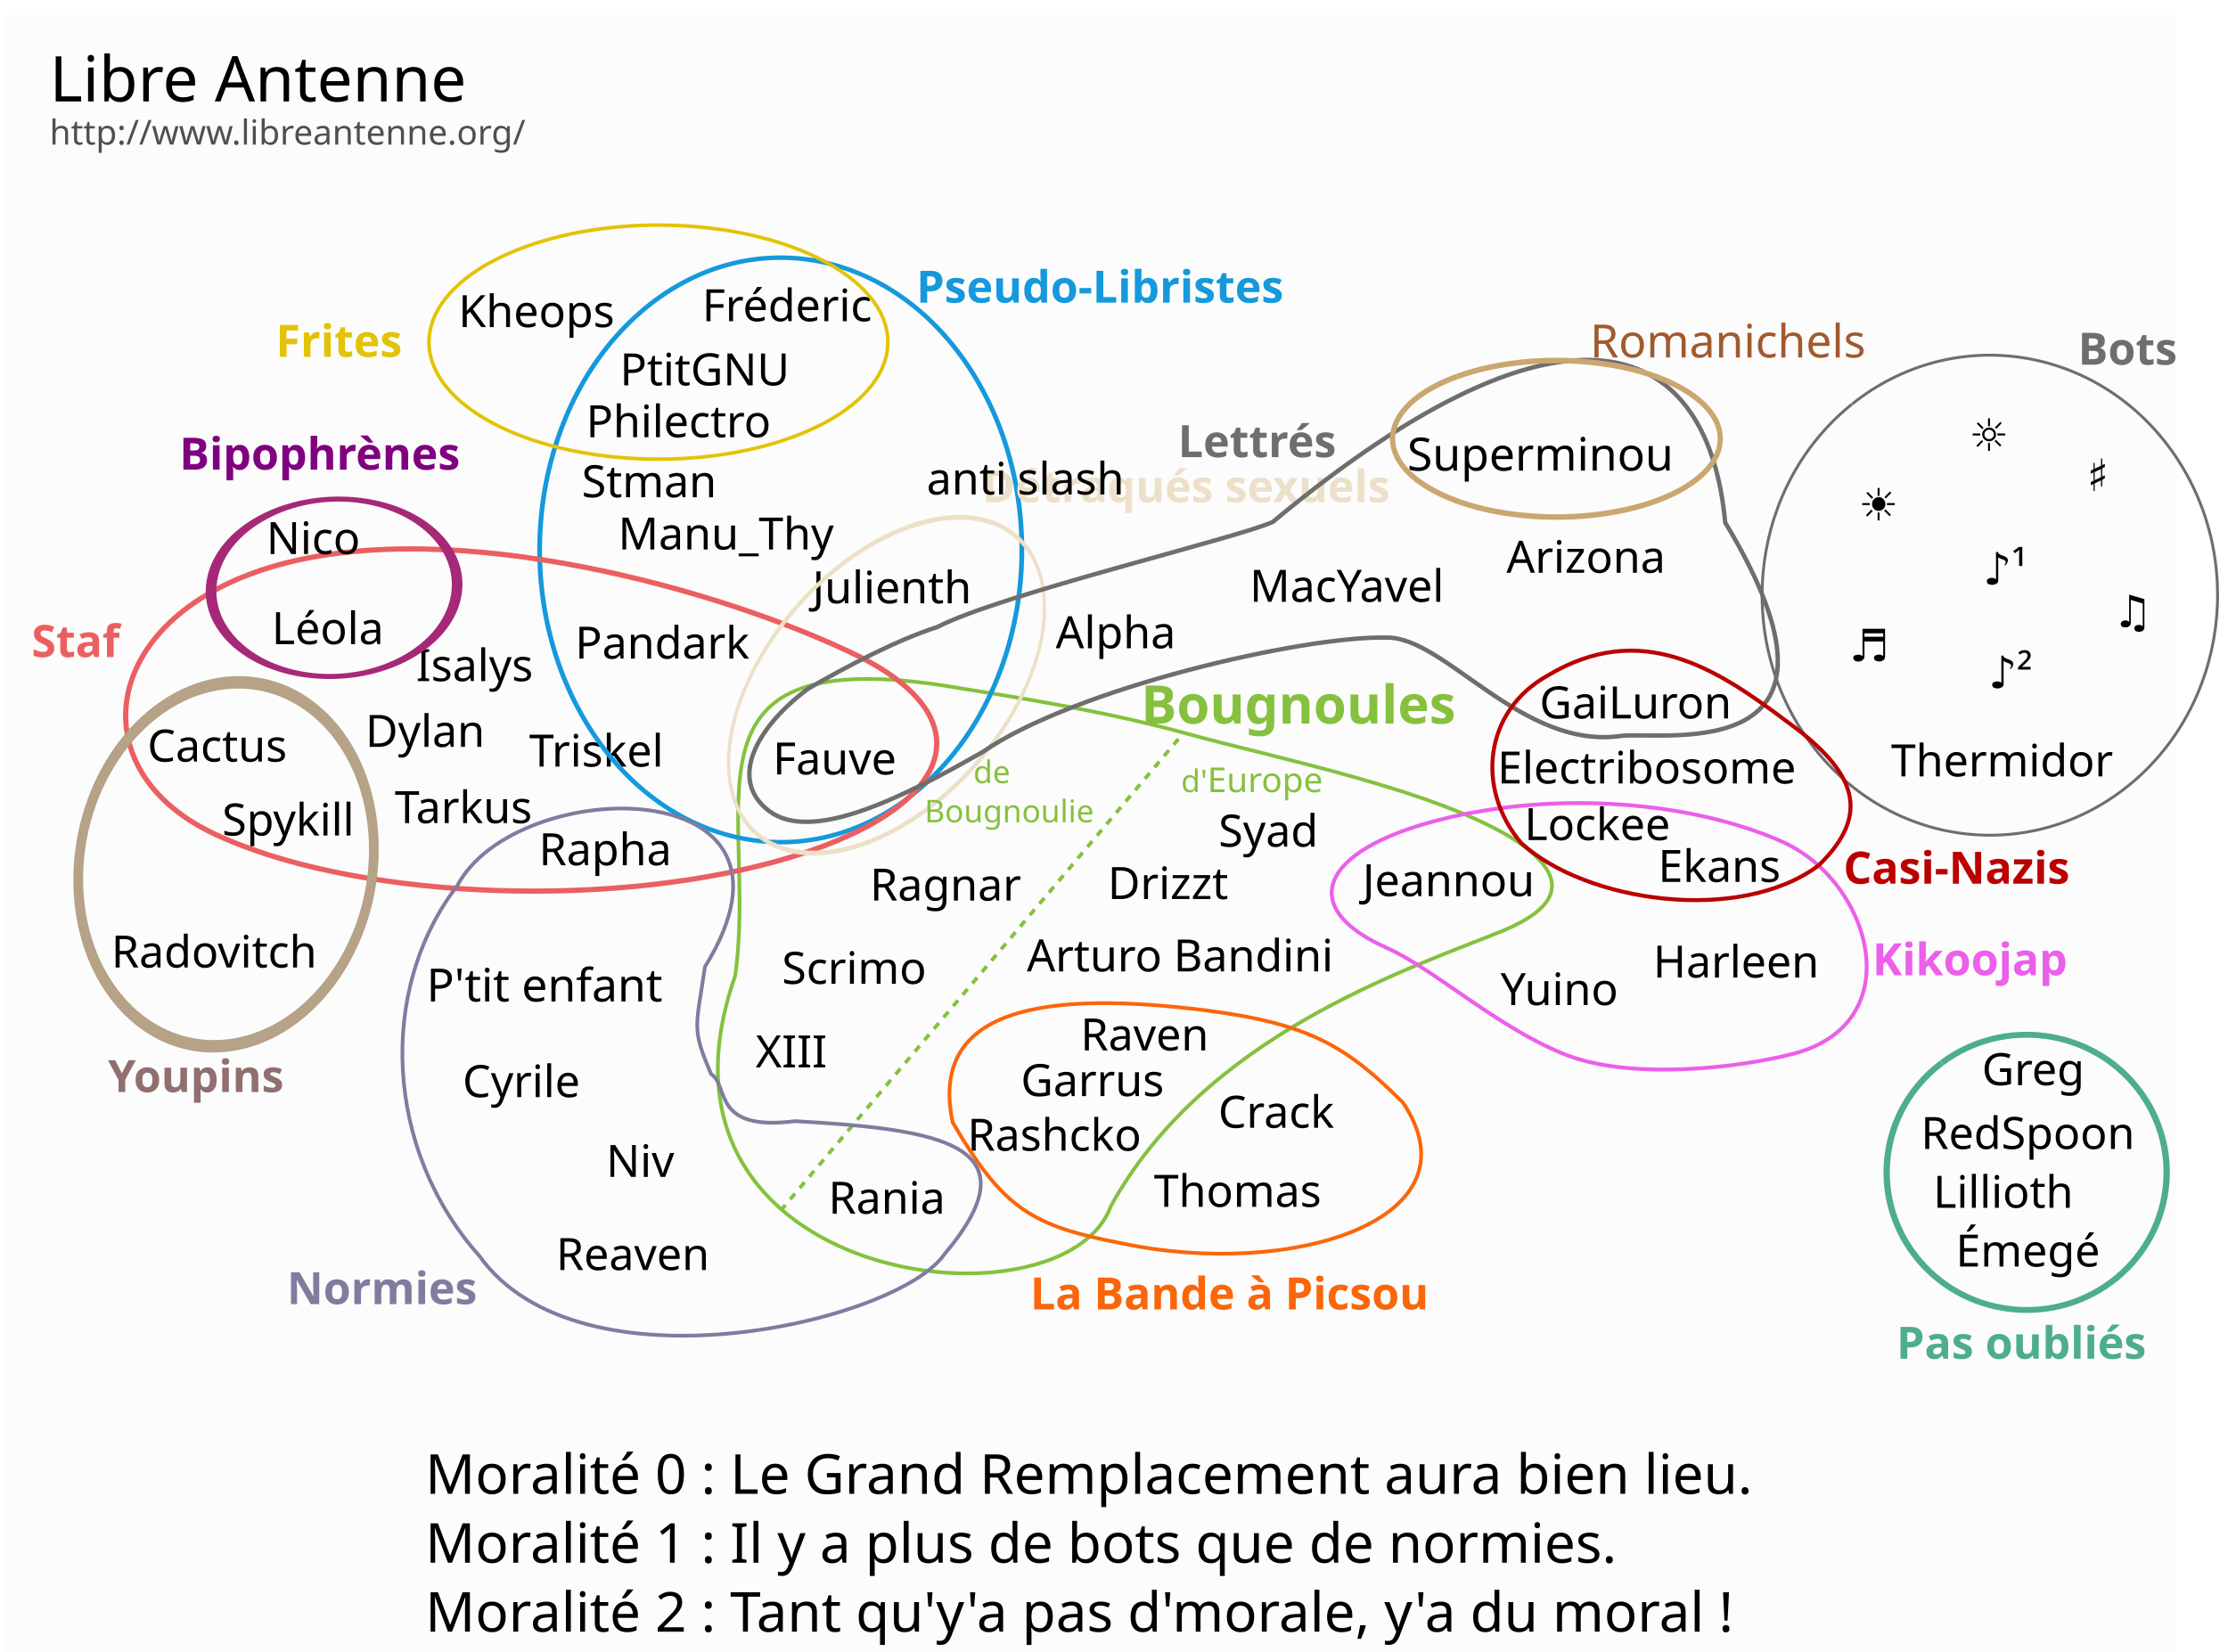
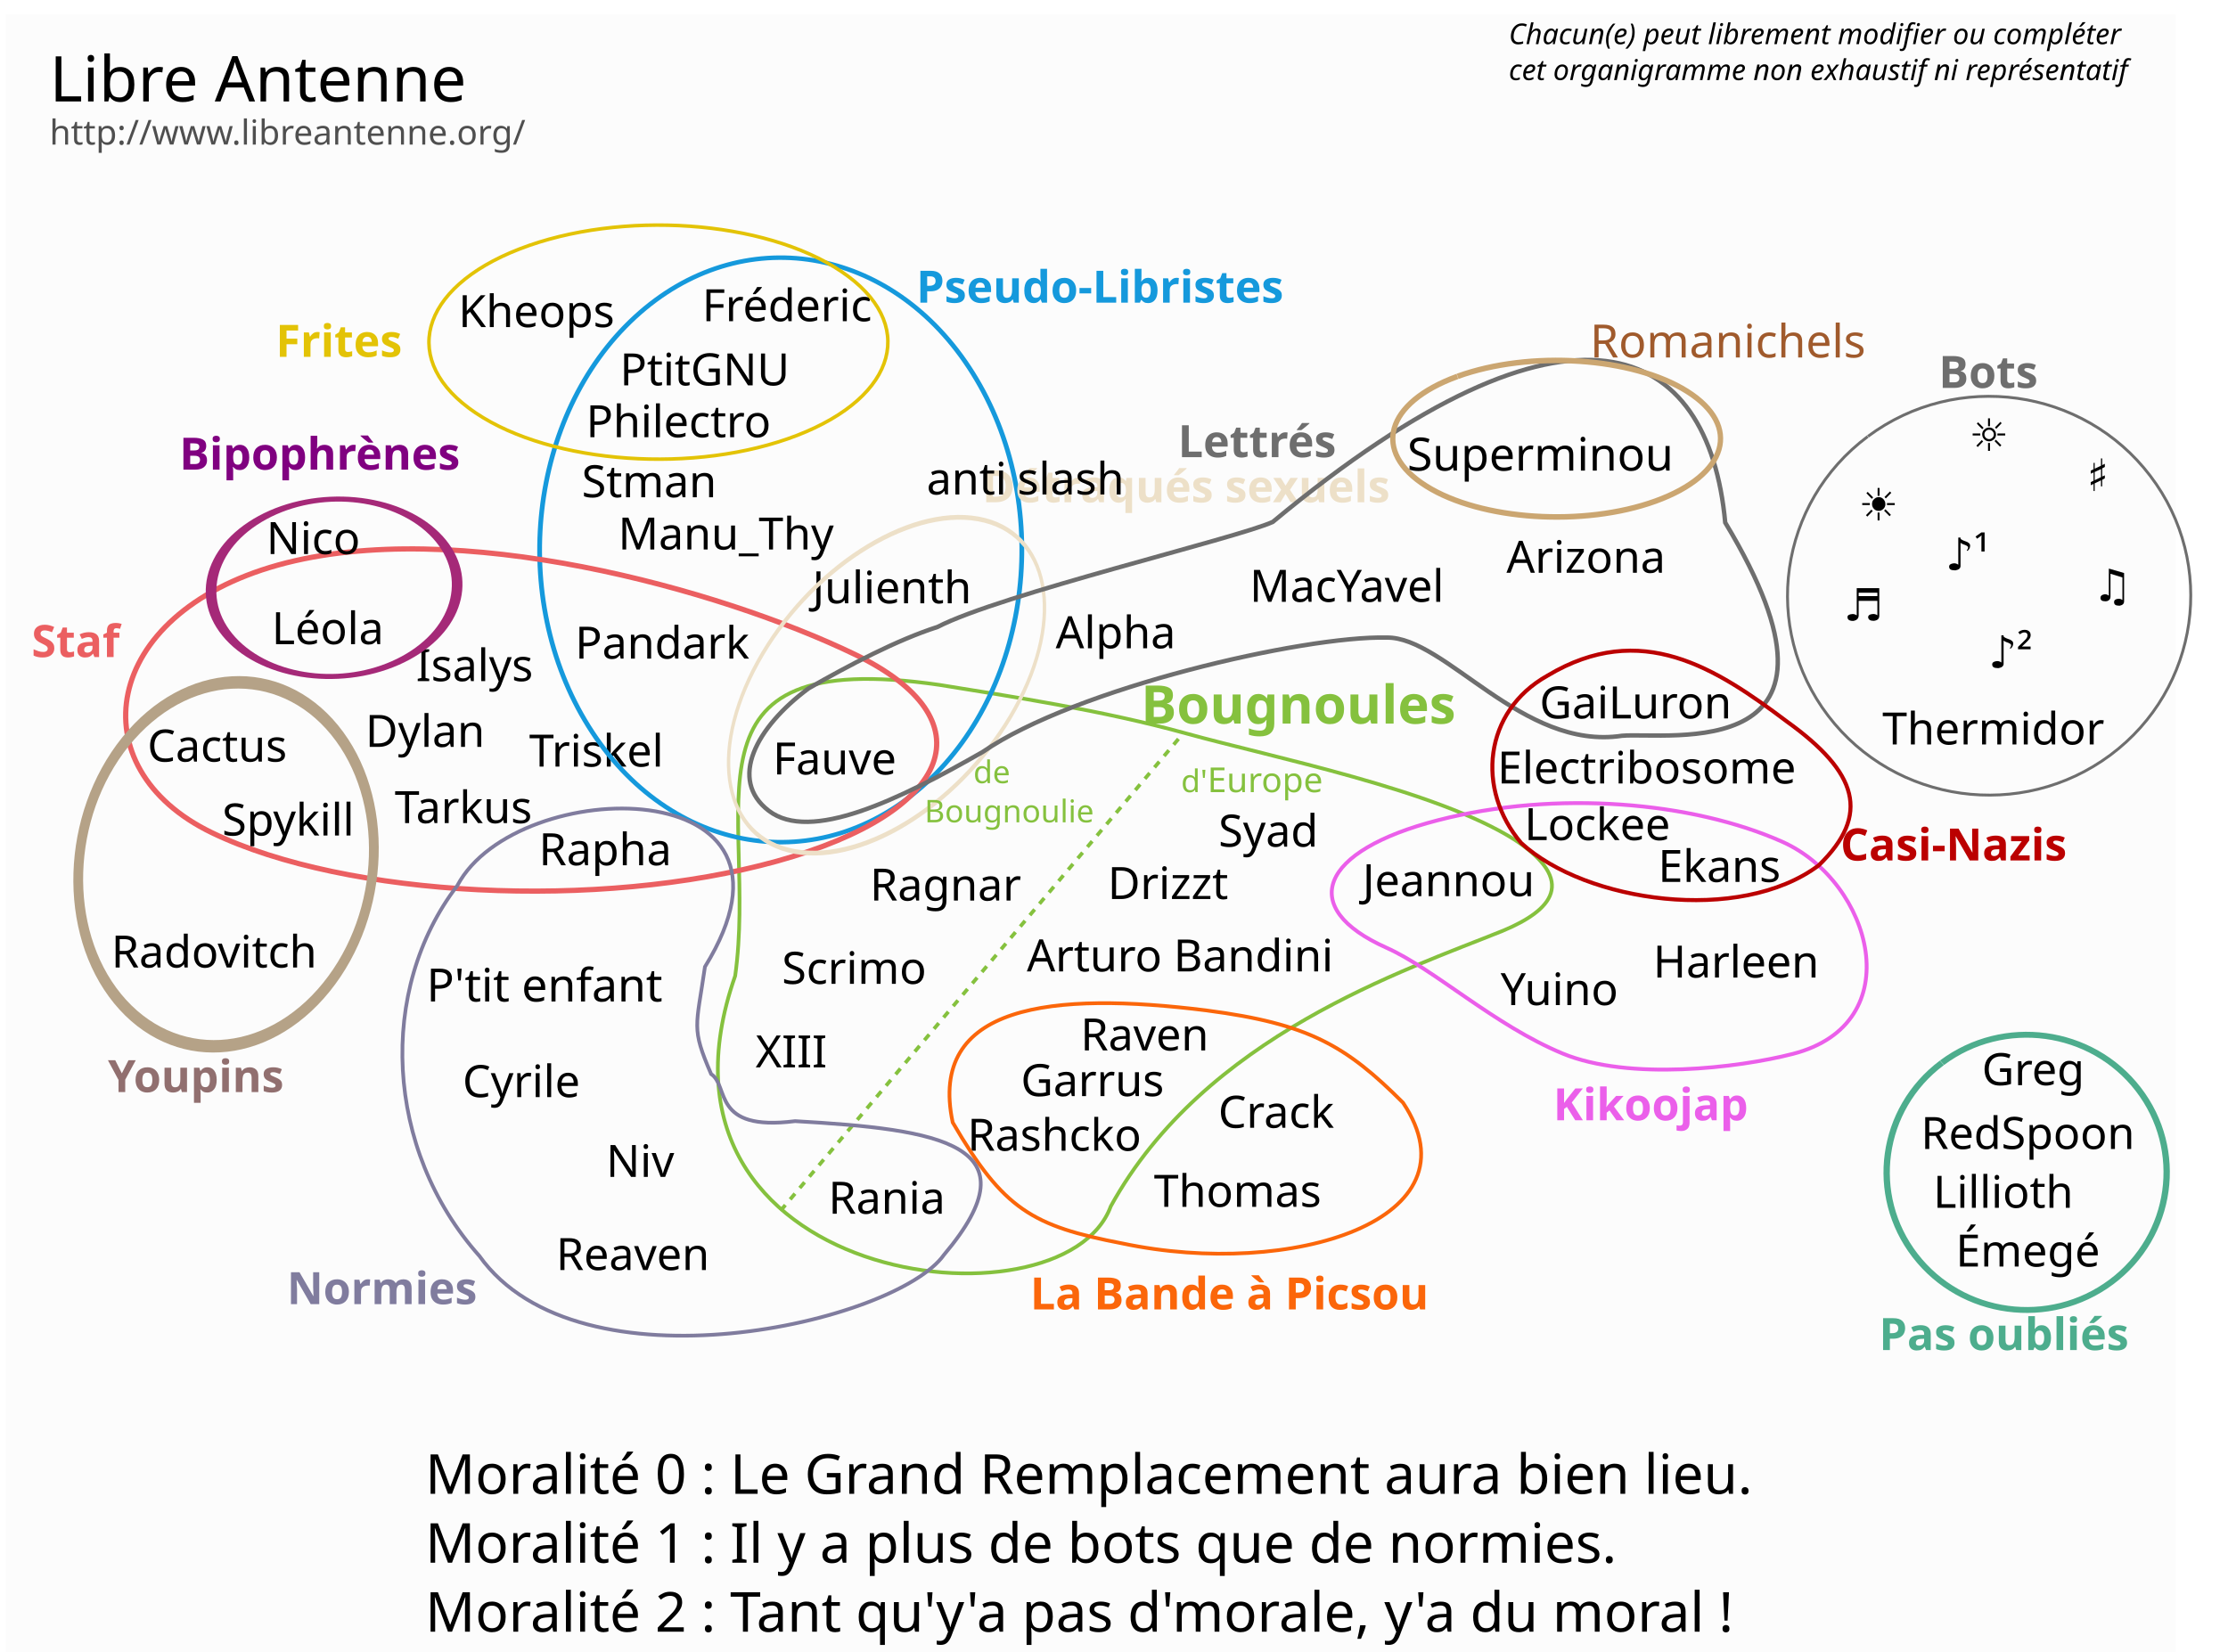
<svg xmlns="http://www.w3.org/2000/svg" width="775.672" height="574.998" id="svg2" version="1.1">
  <defs id="defs4">
    <clipPath clipPathUnits="userSpaceOnUse" id="clipPath4245">
      <path id="path4247" d="m 563.945,500.587 c -0.197,29.135 -37.282,67.59 -77.879,82.578 -52.166,10.9 -130.254,21.4 -101.024,-61.963 6.276,-44.784 -18.146,-88.913 54.983,-78.281 44.625,7.228 124.184,18.545 123.92,57.666 z" style="fill:none;stroke:#85c13e;stroke-width:1;stroke-miterlimit:4;stroke-opacity:1;stroke-dasharray:none" />
    </clipPath>
  </defs>
  <g id="layer1" transform="translate(-115.08,-192.7479)">
    <rect style="fill:#fcfcfc;fill-opacity:1;stroke:none" id="rect4064" width="755.469" height="574.998" x="117.1" y="197.799" />
    <text xml:space="preserve" style="font-size:15.534px;font-style:normal;font-variant:normal;font-weight:500;font-stretch:normal;line-height:125%;letter-spacing:0px;word-spacing:0px;fill:#000000;fill-opacity:1;stroke:none;font-family:CMU Serif;-inkscape-font-specification:CMU Serif Medium" x="384.149" y="462.418" id="text2985">
      <tspan id="tspan2987" x="384.149" y="462.418">Fauve</tspan>
    </text>
    <text xml:space="preserve" style="font-size:15.534px;font-style:normal;font-variant:normal;font-weight:500;font-stretch:normal;line-height:125%;letter-spacing:0px;word-spacing:0px;fill:#000000;fill-opacity:1;stroke:none;font-family:CMU Serif;-inkscape-font-specification:CMU Serif Medium" x="417.957" y="506.337" id="text2989">
      <tspan id="tspan2991" x="417.957" y="506.337">Ragnar</tspan>
    </text>
    <text xml:space="preserve" style="font-size:15.534px;font-style:normal;font-variant:normal;font-weight:500;font-stretch:normal;line-height:125%;letter-spacing:0px;word-spacing:0px;fill:#000000;fill-opacity:1;stroke:none;font-family:CMU Serif;-inkscape-font-specification:CMU Serif Medium" x="470.465" y="574.426" id="text2993">
      <tspan id="tspan2995" x="470.465" y="574.426">Garrus</tspan>
    </text>
    <text xml:space="preserve" style="font-size:15.534px;font-style:normal;font-variant:normal;font-weight:500;font-stretch:normal;line-height:125%;letter-spacing:0px;word-spacing:0px;fill:#000000;fill-opacity:1;stroke:none;font-family:CMU Serif;-inkscape-font-specification:CMU Serif Medium" x="491.278" y="558.511" id="text2997">
      <tspan id="tspan2999" x="491.278" y="558.511">Raven</tspan>
    </text>
    <text xml:space="preserve" style="font-size:15.534px;font-style:normal;font-variant:normal;font-weight:500;font-stretch:normal;line-height:125%;letter-spacing:0px;word-spacing:0px;fill:#000000;fill-opacity:1;stroke:none;font-family:CMU Serif;-inkscape-font-specification:CMU Serif Medium" x="397.898" y="402.817" id="text3001">
      <tspan id="tspan3003" x="397.898" y="402.817">Julienth</tspan>
    </text>
    <text xml:space="preserve" style="font-size:15.534px;font-style:normal;font-variant:normal;font-weight:500;font-stretch:normal;line-height:125%;letter-spacing:0px;word-spacing:0px;fill:#000000;fill-opacity:1;stroke:none;font-family:CMU Serif;-inkscape-font-specification:CMU Serif Medium" x="299.305" y="459.674" id="text3005">
      <tspan id="tspan3007" x="299.305" y="459.674">Triskel</tspan>
    </text>
    <text xml:space="preserve" style="font-size:15.534px;font-style:normal;font-variant:normal;font-weight:500;font-stretch:normal;line-height:125%;letter-spacing:0px;word-spacing:0px;fill:#000000;fill-opacity:1;stroke:none;font-family:CMU Serif;-inkscape-font-specification:CMU Serif Medium" x="330.284" y="384.079" id="text3009">
      <tspan id="tspan3011" x="330.284" y="384.079">Manu_Thy</tspan>
    </text>
    <text xml:space="preserve" style="font-size:15.534px;font-style:normal;font-variant:normal;font-weight:500;font-stretch:normal;line-height:125%;letter-spacing:0px;word-spacing:0px;fill:#000000;fill-opacity:1;stroke:none;font-family:CMU Serif;-inkscape-font-specification:CMU Serif Medium" x="330.896" y="326.934" id="text3013">
      <tspan id="tspan3015" x="330.896" y="326.934">PtitGNU</tspan>
    </text>
    <text xml:space="preserve" style="font-size:15.534px;font-style:normal;font-variant:normal;font-weight:500;font-stretch:normal;line-height:125%;letter-spacing:0px;word-spacing:0px;fill:#000000;fill-opacity:1;stroke:none;font-family:CMU Serif;-inkscape-font-specification:CMU Serif Medium" x="302.674" y="494.031" id="text3017">
      <tspan id="tspan3019" x="302.674" y="494.031">Rapha</tspan>
    </text>
    <text xml:space="preserve" style="font-size:15.534px;font-style:normal;font-variant:normal;font-weight:500;font-stretch:normal;line-height:125%;letter-spacing:0px;word-spacing:0px;fill:#000000;fill-opacity:1;stroke:none;font-family:CMU Serif;-inkscape-font-specification:CMU Serif Medium" x="378.131" y="564.409" id="text3040">
      <tspan id="tspan3042" x="378.131" y="564.409">XIII</tspan>
    </text>
    <path style="fill:none;stroke:#85c13e;stroke-width:1.294;stroke-miterlimit:4;stroke-opacity:1;stroke-dasharray:none" d="m 638.388,516.814 c -34.009,13.739 -103.912,36.618 -136.592,95.967 -16.515,45.425 -168.609,27.702 -130.772,-80.209 8.124,-57.972 -23.49,-115.095 71.173,-101.332 24.311,3.938 56.631,8.813 85.888,16.914 29.949,8.293 87.152,19.686 114.408,37.051 21.754,14.441 12.997,24.44 -4.105,31.61 z" id="path3044" />
    <text xml:space="preserve" style="font-size:15.534px;font-style:normal;font-variant:normal;font-weight:500;font-stretch:normal;line-height:125%;letter-spacing:0px;word-spacing:0px;fill:#000000;fill-opacity:1;stroke:none;font-family:CMU Serif;-inkscape-font-specification:CMU Serif Medium" x="500.727" y="505.799" id="text3815">
      <tspan id="tspan3817" x="500.727" y="505.799">Drizzt</tspan>
    </text>
    <text xml:space="preserve" style="font-size:15.534px;font-style:normal;font-variant:normal;font-weight:500;font-stretch:normal;line-height:125%;letter-spacing:0px;word-spacing:0px;fill:#000000;fill-opacity:1;stroke:none;font-family:CMU Serif;-inkscape-font-specification:CMU Serif Medium" x="153.834" y="529.64" id="text3823">
      <tspan id="tspan3825" x="153.834" y="529.64">Radovitch</tspan>
    </text>
    <text xml:space="preserve" style="font-size:15.534px;font-style:normal;font-variant:normal;font-weight:500;font-stretch:normal;line-height:125%;letter-spacing:0px;word-spacing:0px;fill:#000000;fill-opacity:1;stroke:none;font-family:CMU Serif;-inkscape-font-specification:CMU Serif Medium" x="166.384" y="457.945" id="text3827">
      <tspan id="tspan3829" x="166.384" y="457.945">Cactus</tspan>
    </text>
    <path style="fill:none;stroke:#1599dc;stroke-width:1;stroke-linecap:round;stroke-linejoin:miter;stroke-miterlimit:4;stroke-opacity:1;stroke-dasharray:none;stroke-dashoffset:0" id="path3831" d="m 380.778,368.434 c 22.314,-21.696 54.127,-16.099 71.055,12.501 16.928,28.6 12.561,69.374 -9.753,91.07 -22.314,21.696 -54.127,16.099 -71.055,-12.501 -16.907,-28.565 -12.575,-69.282 9.683,-91.001" transform="matrix(1.655084,0,0,1.565562,-294.0571,-273.6485)" />
    <text xml:space="preserve" style="font-size:15.534px;font-style:normal;font-variant:normal;font-weight:500;font-stretch:normal;line-height:125%;letter-spacing:0px;word-spacing:0px;fill:#000000;fill-opacity:1;stroke:none;font-family:CMU Serif;-inkscape-font-specification:CMU Serif Medium" x="387.28" y="535.336" id="text3833">
      <tspan id="tspan3835" x="387.28" y="535.336">Scrimo</tspan>
    </text>
    <path style="fill:none;stroke:#85c13e;stroke-width:1;stroke-linecap:butt;stroke-linejoin:miter;stroke-miterlimit:4;stroke-opacity:1;stroke-dasharray:2, 2;stroke-dashoffset:0" d="M 514.582,445.221 387.5,595.934" id="path3837" clip-path="url(#clipPath4245)" transform="matrix(1.294469,0,0,1.294469,-127.4008,-142.1081)" />
    <path style="fill:none;stroke:#eb5f61;stroke-width:1.819;stroke-linecap:round;stroke-linejoin:miter;stroke-miterlimit:4;stroke-opacity:1;stroke-dashoffset:0" d="m 412.635,420.582 c 46.875,22.615 34.783,54.857 -27.008,72.013 -61.792,17.156 -149.884,12.731 -196.759,-9.885 -46.818,-22.588 -38.717,-76.013 23.014,-93.214 61.889,-17.183 153.878,8.471 200.754,31.087 z" id="path3845" />
    <text xml:space="preserve" style="font-size:15.534px;font-style:normal;font-variant:normal;font-weight:500;font-stretch:normal;line-height:125%;letter-spacing:0px;word-spacing:0px;fill:#000000;fill-opacity:1;stroke:none;font-family:CMU Serif;-inkscape-font-specification:CMU Serif Medium" x="259.885" y="429.917" id="text3847">
      <tspan id="tspan3849" x="259.885" y="429.917">Isalys</tspan>
    </text>
    <path style="fill:none;stroke:#b5a287;stroke-width:3.251;stroke-linecap:round;stroke-linejoin:miter;stroke-miterlimit:4;stroke-opacity:1;stroke-dasharray:none;stroke-dashoffset:0" id="path3851" d="m 277.576,551.382 c 21.668,-15.847 52.558,-11.759 68.996,9.131 16.437,20.89 12.197,50.672 -9.471,66.519 -21.668,15.847 -52.558,11.759 -68.996,-9.131 -16.417,-20.864 -12.21,-50.605 9.402,-66.469" transform="matrix(1.040151,-0.2311947,0.1049816,1.313031,-187.7547,-208.8835)" />
    <text xml:space="preserve" style="font-size:15.534px;font-style:normal;font-variant:normal;font-weight:500;font-stretch:normal;line-height:125%;letter-spacing:0px;word-spacing:0px;fill:#000000;fill-opacity:1;stroke:none;font-family:CMU Serif;-inkscape-font-specification:CMU Serif Medium" x="451.871" y="593.439" id="text3861">
      <tspan id="tspan3863" x="451.871" y="593.439">Rashcko</tspan>
    </text>
    <text xml:space="preserve" style="font-size:15.534px;font-style:normal;font-variant:normal;font-weight:500;font-stretch:normal;line-height:125%;letter-spacing:0px;word-spacing:0px;fill:#000000;fill-opacity:1;stroke:none;font-family:CMU Serif;-inkscape-font-specification:CMU Serif Medium" x="539.193" y="585.456" id="text3865">
      <tspan id="tspan3867" x="539.193" y="585.456">Crack</tspan>
    </text>
    <text xml:space="preserve" style="font-size:15.534px;font-style:normal;font-variant:normal;font-weight:500;font-stretch:normal;line-height:125%;letter-spacing:0px;word-spacing:0px;fill:#000000;fill-opacity:1;stroke:none;font-family:CMU Serif;-inkscape-font-specification:CMU Serif Medium" x="516.8" y="612.97" id="text3869">
      <tspan id="tspan3871" x="516.8" y="612.97">Thomas</tspan>
    </text>
    <path style="fill:none;stroke:#fb660a;stroke-width:1.294;stroke-linecap:round;stroke-linejoin:miter;stroke-miterlimit:4;stroke-opacity:1;stroke-dasharray:none;stroke-dashoffset:0" d="m 535.372,544.623 c 35.331,4.622 48.298,12.219 68.153,32.074 27.249,40.725 -38.694,61.456 -97.693,49.021 -31.406,-6.042 -41.392,-11.843 -59.069,-42.122 -8.725,-41.131 34.594,-45.733 88.422,-39.006" id="path3873" />
    <text xml:space="preserve" style="font-size:15.534px;font-style:normal;font-variant:normal;font-weight:500;font-stretch:normal;line-height:125%;letter-spacing:0px;word-spacing:0px;fill:#000000;fill-opacity:1;stroke:none;font-family:CMU Serif;-inkscape-font-specification:CMU Serif Medium" x="539.291" y="487.558" id="text3875">
      <tspan id="tspan3877" x="539.291" y="487.558">Syad</tspan>
    </text>
    <text xml:space="preserve" style="font-size:15.534px;font-style:normal;font-variant:normal;font-weight:500;font-stretch:normal;line-height:125%;letter-spacing:0px;word-spacing:0px;fill:#000000;fill-opacity:1;stroke:none;font-family:CMU Serif;-inkscape-font-specification:CMU Serif Medium" x="209.685" y="417.044" id="text3879">
      <tspan id="tspan3881" x="209.685" y="417.044">Léola</tspan>
    </text>
    <text xml:space="preserve" style="font-size:15.534px;font-style:normal;font-variant:normal;font-weight:500;font-stretch:normal;line-height:125%;letter-spacing:0px;word-spacing:0px;fill:#000000;fill-opacity:1;stroke:none;font-family:CMU Serif;-inkscape-font-specification:CMU Serif Medium" x="276.115" y="574.774" id="text3883">
      <tspan id="tspan3885" x="276.115" y="574.774">Cyrile</tspan>
    </text>
    <text xml:space="preserve" style="font-size:15.534px;font-style:normal;font-variant:normal;font-weight:500;font-stretch:normal;line-height:125%;letter-spacing:0px;word-spacing:0px;fill:#000000;fill-opacity:1;stroke:none;font-family:CMU Serif;-inkscape-font-specification:CMU Serif Medium" x="403.489" y="615.372" id="text3887">
      <tspan id="tspan3889" x="403.489" y="615.372">Rania</tspan>
    </text>
    <text xml:space="preserve" style="font-size:15.534px;font-style:normal;font-variant:normal;font-weight:500;font-stretch:normal;line-height:125%;letter-spacing:0px;word-spacing:0px;fill:#000000;fill-opacity:1;stroke:none;font-family:CMU Serif;-inkscape-font-specification:CMU Serif Medium" x="308.688" y="634.986" id="text3900">
      <tspan id="tspan3902" x="308.688" y="634.986">Reaven</tspan>
    </text>
    <path id="path3904" style="fill:none;stroke:#807c9e;stroke-width:1.294;stroke-linecap:round;stroke-linejoin:miter;stroke-miterlimit:4;stroke-opacity:1;stroke-dasharray:none;stroke-dashoffset:0" d="m 274.353,501.013 c 20.713,-38.736 128.633,-40.336 86.157,28.38 -3.042,21.114 -4.861,21.107 2.15,37.348 6.372,4.129 0.098,20.091 29.236,16.397 50.347,2.883 84.42,7.93 51.812,46.563 -16.747,23.62 -126.946,49.119 -161.725,0.389 -33.08,-37.127 -35.452,-92.786 -7.696,-128.953" />
    <path style="fill:none;stroke:#eb5fea;stroke-width:1.34;stroke-linecap:round;stroke-linejoin:miter;stroke-miterlimit:4;stroke-opacity:1;stroke-dashoffset:0" d="m 615.751,478.339 c 41.178,-10.58 88.603,-6.424 119.841,7.523 31.238,13.947 44.83,63.279 3.651,73.86 -19.145,4.919 -57.105,9.407 -80.118,-0.122 -23.867,-9.883 -44.659,-29.388 -61.373,-36.85 -31.199,-13.93 -23.205,-33.785 17.868,-44.377" id="path3914" />
    <path style="fill:none;stroke:#ede0c8;stroke-width:1.531;stroke-linecap:round;stroke-linejoin:miter;stroke-miterlimit:4;stroke-opacity:1;stroke-dasharray:none;stroke-dashoffset:0" id="path3916" d="m 409.174,414.242 c 34.335,-14.583 83.285,-10.821 109.332,8.402 26.047,19.223 19.328,46.629 -15.008,61.212 -34.335,14.583 -83.285,10.821 -109.332,-8.402 -26.015,-19.2 -19.348,-46.567 14.899,-61.166" transform="matrix(0.6728713,-0.5281947,0.3745198,0.9489673,-51.5102,246.2439)" />
    <text xml:space="preserve" style="font-size:15.534px;font-style:normal;font-variant:normal;font-weight:500;font-stretch:normal;line-height:125%;letter-spacing:0px;word-spacing:0px;fill:#000000;fill-opacity:1;stroke:none;font-family:CMU Serif;-inkscape-font-specification:CMU Serif Medium" x="207.811" y="385.665" id="text3918">
      <tspan id="tspan3920" x="207.811" y="385.665">Nico</tspan>
    </text>
    <path style="fill:none;stroke:#a52978;stroke-width:3.661;stroke-linecap:round;stroke-linejoin:miter;stroke-miterlimit:4;stroke-opacity:1;stroke-dasharray:none;stroke-dashoffset:0" id="path3922" d="m 483.176,345.8 c 28.446,-14.161 69,-10.508 90.579,8.159 21.579,18.668 16.013,45.281 -12.433,59.443 -28.446,14.161 -69,10.508 -90.579,-8.159 -21.553,-18.645 -16.03,-45.221 12.343,-59.398" transform="matrix(0.01815226,-0.4777587,1.009336,-0.00715306,-161.2241,649.641)" />
    <text xml:space="preserve" style="font-size:18.555px;font-style:normal;font-variant:normal;font-weight:bold;font-stretch:normal;line-height:125%;letter-spacing:0px;word-spacing:0px;fill:#85c13e;fill-opacity:1;stroke:none;font-family:CMU Serif;-inkscape-font-specification:CMU Serif Bold" x="512.28" y="444.715" id="text3924">
      <tspan id="tspan3926" x="512.28" y="444.715">Bougnoules</tspan>
    </text>
    <text xml:space="preserve" style="font-size:10.911px;font-style:normal;font-variant:normal;font-weight:500;font-stretch:normal;line-height:125%;letter-spacing:0px;word-spacing:0px;fill:#85c13e;fill-opacity:1;stroke:none;font-family:CMU Serif;-inkscape-font-specification:CMU Serif Medium" x="436.926" y="465.445" id="text3928">
      <tspan id="tspan3930" x="436.926" y="465.445">      de</tspan>
      <tspan x="436.926" y="479.083" id="tspan4169">Bougnoulie</tspan>
    </text>
    <text id="text3932" y="468.583" x="526.265" style="font-size:10.911px;font-style:normal;font-variant:normal;font-weight:500;font-stretch:normal;line-height:125%;letter-spacing:0px;word-spacing:0px;fill:#85c13e;fill-opacity:1;stroke:none;font-family:CMU Serif;-inkscape-font-specification:CMU Serif Medium" xml:space="preserve">
      <tspan y="468.583" x="526.265" id="tspan3934">d'<tspan style="font-size:12px" id="tspan4167">Europe</tspan>
      </tspan>
    </text>
    <text xml:space="preserve" style="font-size:15.534px;font-style:normal;font-variant:normal;font-weight:bold;font-stretch:normal;line-height:125%;letter-spacing:0px;word-spacing:0px;fill:#fb660a;fill-opacity:1;stroke:none;font-family:CMU Serif;-inkscape-font-specification:CMU Serif Bold" x="473.744" y="648.699" id="text3936">
      <tspan id="tspan3938" x="473.744" y="648.699">La Bande à Picsou</tspan>
    </text>
    <text xml:space="preserve" style="font-size:15.534px;font-style:normal;font-variant:normal;font-weight:bold;font-stretch:normal;line-height:125%;letter-spacing:0px;word-spacing:0px;fill:#caccce;fill-opacity:1;stroke:none;font-family:CMU Serif;-inkscape-font-specification:CMU Serif Bold" x="152.655" y="573.023" id="text3940">
      <tspan id="tspan3942" x="152.655" y="573.023" style="fill:#916f6f">Youpins</tspan>
    </text>
-     <text xml:space="preserve" style="font-size:15.534px;font-style:normal;font-variant:normal;font-weight:bold;font-stretch:normal;line-height:125%;letter-spacing:0px;word-spacing:0px;fill:#eb5fea;fill-opacity:1;stroke:none;font-family:CMU Serif;-inkscape-font-specification:CMU Serif Bold" x="766.971" y="532.34" id="text3944">
-       <tspan id="tspan3946" x="766.971" y="532.34">Kikoojap</tspan>
+     <text xml:space="preserve" style="font-size:15.534px;font-style:normal;font-variant:normal;font-weight:bold;font-stretch:normal;line-height:125%;letter-spacing:0px;word-spacing:0px;fill:#eb5fea;fill-opacity:1;stroke:none;font-family:CMU Serif;-inkscape-font-specification:CMU Serif Bold" x="655.855" y="582.848" id="text3944">
+       <tspan id="tspan3946" x="655.855" y="582.848">Kikoojap</tspan>
    </text>
    <text xml:space="preserve" style="font-size:15.534px;font-style:normal;font-variant:normal;font-weight:bold;font-stretch:normal;line-height:125%;letter-spacing:0px;word-spacing:0px;fill:#807c9e;fill-opacity:1;stroke:none;font-family:CMU Serif;-inkscape-font-specification:CMU Serif Bold" x="214.992" y="646.848" id="text3956">
      <tspan id="tspan3958" x="214.992" y="646.848">Normies</tspan>
    </text>
    <text xml:space="preserve" style="font-size:15.534px;font-style:normal;font-variant:normal;font-weight:bold;font-stretch:normal;line-height:125%;letter-spacing:0px;word-spacing:0px;fill:#eb5f61;fill-opacity:1;stroke:none;font-family:CMU Serif;-inkscape-font-specification:CMU Serif Bold" x="126.056" y="421.535" id="text3960">
      <tspan id="tspan3962" x="126.056" y="421.535">Staf</tspan>
    </text>
    <text xml:space="preserve" style="font-size:15.534px;font-style:normal;font-variant:normal;font-weight:bold;font-stretch:normal;line-height:125%;letter-spacing:0px;word-spacing:0px;fill:#1599dc;fill-opacity:1;stroke:none;font-family:CMU Serif;-inkscape-font-specification:CMU Serif Bold" x="434.121" y="298.134" id="text3964">
      <tspan id="tspan3966" x="434.121" y="298.134">Pseudo-Libristes</tspan>
    </text>
    <text xml:space="preserve" style="font-size:15.534px;font-style:normal;font-variant:normal;font-weight:bold;font-stretch:normal;line-height:125%;letter-spacing:0px;word-spacing:0px;fill:#4dad8d;fill-opacity:1;stroke:none;font-family:CMU Serif;-inkscape-font-specification:CMU Serif Bold" x="177.545" y="356.279" id="text3968">
      <tspan id="tspan3970" x="177.545" y="356.279" style="fill:#800080">Bipophrènes</tspan>
    </text>
    <text xml:space="preserve" style="font-size:15.534px;font-style:normal;font-variant:normal;font-weight:bold;font-stretch:normal;line-height:125%;letter-spacing:0px;word-spacing:0px;fill:#ede0c8;fill-opacity:1;stroke:none;font-family:CMU Serif;-inkscape-font-specification:CMU Serif Bold" x="457.047" y="367.642" id="text3972">
      <tspan id="tspan3974" x="457.047" y="367.642">Détraqués sexuels</tspan>
    </text>
    <text xml:space="preserve" style="font-size:15.534px;font-style:normal;font-variant:normal;font-weight:500;font-stretch:normal;line-height:125%;letter-spacing:0px;word-spacing:0px;fill:#000000;fill-opacity:1;stroke:none;font-family:CMU Serif;-inkscape-font-specification:CMU Serif Medium" x="472.567" y="531.003" id="text4066">
      <tspan id="tspan4068" x="472.567" y="531.003">Arturo Bandini</tspan>
    </text>
    <text xml:space="preserve" style="font-size:15.534px;font-style:normal;font-variant:normal;font-weight:500;font-stretch:normal;line-height:125%;letter-spacing:0px;word-spacing:0px;fill:#000000;fill-opacity:1;stroke:none;font-family:CMU Serif;-inkscape-font-specification:CMU Serif Medium" x="637.509" y="542.729" id="text4070">
      <tspan id="tspan4072" x="637.509" y="542.729">Yuino</tspan>
    </text>
    <text id="text4160" y="422.085" x="315.311" style="font-size:15.534px;font-style:normal;font-variant:normal;font-weight:500;font-stretch:normal;line-height:125%;letter-spacing:0px;word-spacing:0px;fill:#000000;fill-opacity:1;stroke:none;font-family:CMU Serif;-inkscape-font-specification:CMU Serif Medium" xml:space="preserve">
      <tspan y="422.085" x="315.311" id="tspan4162">Pandark</tspan>
    </text>
    <text xml:space="preserve" style="font-size:15.534px;font-style:normal;font-variant:normal;font-weight:500;font-stretch:normal;line-height:125%;letter-spacing:0px;word-spacing:0px;fill:#000000;fill-opacity:1;stroke:none;font-family:CMU Serif;-inkscape-font-specification:CMU Serif Medium" x="192.401" y="483.675" id="text4164">
      <tspan id="tspan4166" x="192.401" y="483.675">Spykill</tspan>
    </text>
    <text xml:space="preserve" style="font-size:19.204px;font-style:normal;font-variant:normal;font-weight:500;font-stretch:normal;line-height:125%;letter-spacing:0px;word-spacing:0px;fill:#000000;fill-opacity:1;stroke:none;font-family:CMU Serif;-inkscape-font-specification:CMU Serif Medium" x="263.124" y="712.896" id="text4187">
      <tspan id="tspan4189" x="263.124" y="712.896">Moralité 0 : Le Grand Remplacement aura bien lieu.</tspan>
      <tspan x="263.124" y="736.901" id="tspan4225">Moralité 1 : Il y a plus de bots que de normies.</tspan>
      <tspan x="263.124" y="760.907" id="tspan4057">Moralité 2 : Tant qu'y'a pas d'morale, y'a du moral !</tspan>
    </text>
    <text xml:space="preserve" style="font-size:15.534px;font-style:normal;font-variant:normal;font-weight:500;font-stretch:normal;line-height:125%;letter-spacing:0px;word-spacing:0px;fill:#000000;fill-opacity:1;stroke:none;font-family:CMU Serif;-inkscape-font-specification:CMU Serif Medium" x="762.115" y="373.975" id="text4191">
      <tspan id="tspan4193" x="762.115" y="373.975">☀</tspan>
    </text>
    <text xml:space="preserve" style="font-size:15.534px;font-style:normal;font-variant:normal;font-weight:500;font-stretch:normal;line-height:125%;letter-spacing:0px;word-spacing:0px;fill:#000000;fill-opacity:1;stroke:none;font-family:CMU Serif;-inkscape-font-specification:CMU Serif Medium" x="800.554" y="349.752" id="text4195">
      <tspan id="tspan4197" x="800.554" y="349.752">☼</tspan>
    </text>
-     <text xml:space="preserve" style="font-size:15.534px;font-style:normal;font-variant:normal;font-weight:500;font-stretch:normal;line-height:125%;letter-spacing:0px;word-spacing:0px;fill:#000000;fill-opacity:1;stroke:none;font-family:CMU Serif;-inkscape-font-specification:CMU Serif Medium" x="805.498" y="396.305" id="text4199">
-       <tspan id="tspan4201" x="805.498" y="396.305">♪¹</tspan>
-     </text>
-     <text xml:space="preserve" style="font-size:15.534px;font-style:normal;font-variant:normal;font-weight:500;font-stretch:normal;line-height:125%;letter-spacing:0px;word-spacing:0px;fill:#000000;fill-opacity:1;stroke:none;font-family:CMU Serif;-inkscape-font-specification:CMU Serif Medium" x="807.363" y="432.375" id="text4203">
-       <tspan id="tspan4205" x="807.363" y="432.375">♪²</tspan>
-     </text>
-     <text xml:space="preserve" style="font-size:15.534px;font-style:normal;font-variant:normal;font-weight:500;font-stretch:normal;line-height:125%;letter-spacing:0px;word-spacing:0px;fill:#000000;fill-opacity:1;stroke:none;font-family:CMU Serif;-inkscape-font-specification:CMU Serif Medium" x="850.581" y="411.157" id="text4207">
-       <tspan id="tspan4209" x="850.581" y="411.157">♫</tspan>
-     </text>
-     <text xml:space="preserve" style="font-size:15.534px;font-style:normal;font-variant:normal;font-weight:500;font-stretch:normal;line-height:125%;letter-spacing:0px;word-spacing:0px;fill:#000000;fill-opacity:1;stroke:none;font-family:CMU Serif;-inkscape-font-specification:CMU Serif Medium" x="758.874" y="423.023" id="text4211">
-       <tspan id="tspan4213" x="758.874" y="423.023">♬</tspan>
+     <text xml:space="preserve" style="font-size:15.534px;font-style:normal;font-variant:normal;font-weight:500;font-stretch:normal;line-height:125%;letter-spacing:0px;word-spacing:0px;fill:#000000;fill-opacity:1;stroke:none;font-family:CMU Serif;-inkscape-font-specification:CMU Serif Medium" x="792.366" y="391.255" id="text4199">
+       <tspan id="tspan4201" x="792.366" y="391.255">♪¹</tspan>
+     </text>
+     <text xml:space="preserve" style="font-size:15.534px;font-style:normal;font-variant:normal;font-weight:500;font-stretch:normal;line-height:125%;letter-spacing:0px;word-spacing:0px;fill:#000000;fill-opacity:1;stroke:none;font-family:CMU Serif;-inkscape-font-specification:CMU Serif Medium" x="807.363" y="425.304" id="text4203">
+       <tspan id="tspan4205" x="807.363" y="425.304">♪²</tspan>
+     </text>
+     <text xml:space="preserve" style="font-size:15.534px;font-style:normal;font-variant:normal;font-weight:500;font-stretch:normal;line-height:125%;letter-spacing:0px;word-spacing:0px;fill:#000000;fill-opacity:1;stroke:none;font-family:CMU Serif;-inkscape-font-specification:CMU Serif Medium" x="843.51" y="402.066" id="text4207">
+       <tspan id="tspan4209" x="843.51" y="402.066">♫</tspan>
+     </text>
+     <text xml:space="preserve" style="font-size:15.534px;font-style:normal;font-variant:normal;font-weight:500;font-stretch:normal;line-height:125%;letter-spacing:0px;word-spacing:0px;fill:#000000;fill-opacity:1;stroke:none;font-family:CMU Serif;-inkscape-font-specification:CMU Serif Medium" x="756.854" y="408.881" id="text4211">
+       <tspan id="tspan4213" x="756.854" y="408.881">♬</tspan>
    </text>
    <text xml:space="preserve" style="font-size:15.534px;font-style:normal;font-variant:normal;font-weight:500;font-stretch:normal;line-height:125%;letter-spacing:0px;word-spacing:0px;fill:#000000;fill-opacity:1;stroke:none;font-family:CMU Serif;-inkscape-font-specification:CMU Serif Medium" x="841.652" y="363.725" id="text4215">
      <tspan id="tspan4217" x="841.652" y="363.725">♯</tspan>
    </text>
-     <path style="fill:none;stroke:#6e6e6e;stroke-opacity:1" id="path4219" d="m 479.939,625.8 c 34.886,-27.895 84.621,-20.699 111.085,16.072 26.465,36.772 19.638,89.195 -15.248,117.09 -34.886,27.895 -84.621,20.699 -111.085,-16.072 -26.432,-36.726 -19.659,-89.077 15.138,-117.002" transform="translate(279.98,-292.3807)" />
-     <text id="text4221" y="319.735" x="838.539" style="font-size:15.534px;font-style:normal;font-variant:normal;font-weight:bold;font-stretch:normal;line-height:125%;letter-spacing:0px;word-spacing:0px;fill:#6e6e6e;fill-opacity:1;stroke:none;font-family:CMU Serif;-inkscape-font-specification:CMU Serif Bold" xml:space="preserve">
-       <tspan y="319.735" x="838.539" id="tspan4223">Bots</tspan>
+     <path style="fill:none;stroke:#6e6e6e;stroke-opacity:1" id="path4219" d="m 485.433,637.067 a 70.194,69.429 0 1 1 -0.098,0.073" transform="translate(279.98,-292.3807)" />
+     <text id="text4221" y="327.816" x="790.052" style="font-size:15.534px;font-style:normal;font-variant:normal;font-weight:bold;font-stretch:normal;line-height:125%;letter-spacing:0px;word-spacing:0px;fill:#6e6e6e;fill-opacity:1;stroke:none;font-family:CMU Serif;-inkscape-font-specification:CMU Serif Bold" xml:space="preserve">
+       <tspan y="327.816" x="790.052" id="tspan4223">Bots</tspan>
    </text>
    <text xml:space="preserve" style="font-size:22px;font-style:normal;font-variant:normal;font-weight:500;font-stretch:normal;text-align:start;line-height:100%;letter-spacing:0px;word-spacing:0px;text-anchor:start;fill:#000000;fill-opacity:1;stroke:none;font-family:CMU Serif;-inkscape-font-specification:CMU Serif Medium" x="132.34" y="228.067" id="text4249">
      <tspan id="tspan4251" x="132.34" y="228.067">Libre Antenne</tspan>
      <tspan x="132.34" y="243.091" id="tspan4253" style="font-size:12px;font-style:normal;font-variant:normal;font-weight:500;font-stretch:normal;text-align:start;line-height:100%;text-anchor:start;fill:#4f4f4f;fill-opacity:1;font-family:CMU Typewriter Text;-inkscape-font-specification:CMU Typewriter Text Medium">http://www.libreantenne.org/</tspan>
    </text>
    <text xml:space="preserve" style="font-size:15.534px;font-style:normal;font-variant:normal;font-weight:500;font-stretch:normal;line-height:125%;letter-spacing:0px;word-spacing:0px;fill:#000000;fill-opacity:1;stroke:none;font-family:CMU Serif;-inkscape-font-specification:CMU Serif Medium" x="482.604" y="418.474" id="text3853">
      <tspan id="tspan3855" x="482.604" y="418.474">Alpha</tspan>
    </text>
    <text xml:space="preserve" style="font-size:15.534px;font-style:normal;font-variant:normal;font-weight:500;font-stretch:normal;line-height:125%;letter-spacing:0px;word-spacing:0px;fill:#000000;fill-opacity:1;stroke:none;font-family:CMU Serif;-inkscape-font-specification:CMU Serif Medium" x="788.125" y="613.301" id="text3857">
      <tspan id="tspan3859" x="788.125" y="613.301">Lillioth</tspan>
    </text>
    <text id="text4256" y="402.294" x="550.151" style="font-size:15.534px;font-style:normal;font-variant:normal;font-weight:500;font-stretch:normal;line-height:125%;letter-spacing:0px;word-spacing:0px;fill:#000000;fill-opacity:1;stroke:none;font-family:CMU Serif;-inkscape-font-specification:CMU Serif Medium" xml:space="preserve">
      <tspan y="402.294" x="550.151" id="tspan4258">MacYavel</tspan>
    </text>
    <path id="path4262" style="fill:none;stroke:#6e6e6e;stroke-width:1.531;stroke-linecap:round;stroke-linejoin:miter;stroke-miterlimit:4;stroke-opacity:1;stroke-dashoffset:0" d="m 396.653,432.402 c 13.965,-7.985 30.604,-16.77 44.816,-21.343 21.74,-11.286 104.376,-30.931 116.719,-36.574 104.902,-87.088 151.722,-62.389 157.524,0.234 51.361,85.154 -19.993,72.84 -35.933,74.226 -34.694,5.278 -61.502,-34.488 -81.934,-34.188 -28.887,-0.67 -108.419,17.6 -140.68,39.848 -29.439,16.833 -59.994,31.559 -74.453,20.448 -14.093,-10.83 -4.447,-28.98 13.848,-42.598" />
    <text id="text4272" y="351.929" x="525.195" style="font-size:15.534px;font-style:normal;font-variant:normal;font-weight:bold;font-stretch:normal;line-height:125%;letter-spacing:0px;word-spacing:0px;fill:#6e6e6e;fill-opacity:1;stroke:none;font-family:CMU Serif;-inkscape-font-specification:CMU Serif Bold" xml:space="preserve">
      <tspan y="351.929" x="525.195" id="tspan4274">Lettrés</tspan>
    </text>
    <text id="text4276" y="533.133" x="690.615" style="font-size:15.534px;font-style:normal;font-variant:normal;font-weight:500;font-stretch:normal;line-height:125%;letter-spacing:0px;word-spacing:0px;fill:#000000;fill-opacity:1;stroke:none;font-family:CMU Serif;-inkscape-font-specification:CMU Serif Medium" xml:space="preserve">
      <tspan y="533.133" x="690.615" id="tspan4278">Harleen</tspan>
    </text>
    <text xml:space="preserve" style="font-size:15.534px;font-style:normal;font-variant:normal;font-weight:500;font-stretch:normal;line-height:125%;letter-spacing:0px;word-spacing:0px;fill:#000000;fill-opacity:1;stroke:none;font-family:CMU Serif;-inkscape-font-specification:CMU Serif Medium" x="589.448" y="504.793" id="text4280">
      <tspan id="tspan4282" x="589.448" y="504.793">Jeannou</tspan>
    </text>
    <text id="text4285" y="365.89" x="317.596" style="font-size:15.534px;font-style:normal;font-variant:normal;font-weight:500;font-stretch:normal;line-height:125%;letter-spacing:0px;word-spacing:0px;fill:#000000;fill-opacity:1;stroke:none;font-family:CMU Serif;-inkscape-font-specification:CMU Serif Medium" xml:space="preserve">
      <tspan y="365.89" x="317.596" id="tspan4287">Stman</tspan>
    </text>
    <text xml:space="preserve" style="font-size:15.534px;font-style:normal;font-variant:normal;font-weight:500;font-stretch:normal;line-height:125%;letter-spacing:0px;word-spacing:0px;fill:#000000;fill-opacity:1;stroke:none;font-family:CMU Serif;-inkscape-font-specification:CMU Serif Medium" x="639.549" y="392.193" id="text4308">
      <tspan id="tspan4310" x="639.549" y="392.193">Arizona</tspan>
    </text>
    <text xml:space="preserve" style="font-size:15.534px;font-style:normal;font-variant:normal;font-weight:500;font-stretch:normal;line-height:125%;letter-spacing:0px;word-spacing:0px;fill:#000000;fill-opacity:1;stroke:none;font-family:CMU Serif;-inkscape-font-specification:CMU Serif Medium" x="645.79" y="485.28" id="text4312">
      <tspan id="tspan4314" x="645.79" y="485.28">Lockee</tspan>
    </text>
    <text xml:space="preserve" style="font-size:15.534px;font-style:normal;font-variant:normal;font-weight:500;font-stretch:normal;line-height:125%;letter-spacing:0px;word-spacing:0px;fill:#000000;fill-opacity:1;stroke:none;font-family:CMU Serif;-inkscape-font-specification:CMU Serif Medium" x="319.131" y="344.997" id="text4316">
      <tspan id="tspan4318" x="319.131" y="344.997">Philectro</tspan>
    </text>
    <text xml:space="preserve" style="font-size:15.534px;font-style:normal;font-variant:normal;font-weight:500;font-stretch:normal;line-height:125%;letter-spacing:0px;word-spacing:0px;fill:#000000;fill-opacity:1;stroke:none;font-family:CMU Serif;-inkscape-font-specification:CMU Serif Medium" x="274.675" y="306.637" id="text4320">
      <tspan id="tspan4322" x="274.675" y="306.637">Kheops</tspan>
    </text>
    <text id="text4324" y="304.591" x="359.537" style="font-size:15.534px;font-style:normal;font-variant:normal;font-weight:500;font-stretch:normal;line-height:125%;letter-spacing:0px;word-spacing:0px;fill:#000000;fill-opacity:1;stroke:none;font-family:CMU Serif;-inkscape-font-specification:CMU Serif Medium" xml:space="preserve">
      <tspan y="304.591" x="359.537" id="tspan4326">Fréderic</tspan>
      <tspan y="324.008" x="359.537" id="tspan4328" />
    </text>
    <path style="fill:none;stroke:#e3c306;stroke-width:1.234;stroke-linecap:round;stroke-linejoin:miter;stroke-miterlimit:4;stroke-opacity:1;stroke-dashoffset:0" d="m 296.024,279.417 c 35.151,-13.602 85.263,-10.093 111.928,7.837 26.665,17.93 19.787,43.491 -15.364,57.093 -35.151,13.602 -85.263,10.093 -111.928,-7.837 -26.632,-17.908 -19.808,-43.434 15.253,-57.05" id="path4330" />
    <text id="text4333" y="316.994" x="211.116" style="font-size:15.534px;font-style:normal;font-variant:normal;font-weight:bold;font-stretch:normal;line-height:125%;letter-spacing:0px;word-spacing:0px;fill:#e3c306;fill-opacity:1;stroke:none;font-family:CMU Serif;-inkscape-font-specification:CMU Serif Bold" xml:space="preserve">
      <tspan y="316.994" x="211.116" id="tspan4335">Frites</tspan>
    </text>
    <text id="text4337" y="479.365" x="252.492" style="font-size:15.534px;font-style:normal;font-variant:normal;font-weight:500;font-stretch:normal;line-height:125%;letter-spacing:0px;word-spacing:0px;fill:#000000;fill-opacity:1;stroke:none;font-family:CMU Serif;-inkscape-font-specification:CMU Serif Medium" xml:space="preserve">
      <tspan y="479.365" x="252.492" id="tspan4339">Tarkus</tspan>
    </text>
    <path transform="matrix(0.6147866,0,0,0.5733946,496.1389,203.9646)" d="m 479.939,625.8 c 34.886,-27.895 84.621,-20.699 111.085,16.072 26.465,36.772 19.638,89.195 -15.248,117.09 -34.886,27.895 -84.621,20.699 -111.085,-16.072 -26.432,-36.726 -19.659,-89.077 15.138,-117.002" id="path4341" style="fill:none;stroke:#4dad8d;stroke-width:3.585;stroke-miterlimit:4;stroke-opacity:1;stroke-dasharray:none" />
-     <text xml:space="preserve" style="font-size:15.534px;font-style:normal;font-variant:normal;font-weight:bold;font-stretch:normal;line-height:125%;letter-spacing:0px;word-spacing:0px;fill:#4dad8d;fill-opacity:1;stroke:none;font-family:CMU Serif;-inkscape-font-specification:CMU Serif Bold" x="775.342" y="665.873" id="text4343">
-       <tspan x="775.342" y="665.873" id="tspan4171">Pas oubliés</tspan>
-     </text>
-     <text xml:space="preserve" style="font-size:15.534px;font-style:normal;font-variant:normal;font-weight:500;font-stretch:normal;line-height:125%;letter-spacing:0px;word-spacing:0px;fill:#000000;fill-opacity:1;stroke:none;font-family:CMU Serif;-inkscape-font-specification:CMU Serif Medium" x="773.438" y="463.089" id="text4347">
-       <tspan id="tspan4349" x="773.438" y="463.089">Thermidor</tspan>
-       <tspan x="773.438" y="482.506" id="tspan4351" />
+     <text xml:space="preserve" style="font-size:15.534px;font-style:normal;font-variant:normal;font-weight:bold;font-stretch:normal;line-height:125%;letter-spacing:0px;word-spacing:0px;fill:#4dad8d;fill-opacity:1;stroke:none;font-family:CMU Serif;-inkscape-font-specification:CMU Serif Bold" x="769.281" y="662.842" id="text4343">
+       <tspan x="769.281" y="662.842" id="tspan4171">Pas oubliés</tspan>
+     </text>
+     <text xml:space="preserve" style="font-size:15.534px;font-style:normal;font-variant:normal;font-weight:500;font-stretch:normal;line-height:125%;letter-spacing:0px;word-spacing:0px;fill:#000000;fill-opacity:1;stroke:none;font-family:CMU Serif;-inkscape-font-specification:CMU Serif Medium" x="770.408" y="451.977" id="text4347">
+       <tspan id="tspan4349" x="770.408" y="451.977">Thermidor</tspan>
+       <tspan x="770.408" y="471.394" id="tspan4351" />
    </text>
    <text id="text4353" y="442.903" x="651.062" style="font-size:15.534px;font-style:normal;font-variant:normal;font-weight:500;font-stretch:normal;line-height:125%;letter-spacing:0px;word-spacing:0px;fill:#000000;fill-opacity:1;stroke:none;font-family:CMU Serif;-inkscape-font-specification:CMU Serif Medium" xml:space="preserve">
      <tspan id="tspan4357" y="442.903" x="651.062">GaiLuron</tspan>
    </text>
    <text xml:space="preserve" style="font-size:15.534px;font-style:normal;font-variant:normal;font-weight:500;font-stretch:normal;line-height:125%;letter-spacing:0px;word-spacing:0px;fill:#000000;fill-opacity:1;stroke:none;font-family:CMU Serif;-inkscape-font-specification:CMU Serif Medium" x="636.394" y="465.569" id="text4361">
      <tspan x="636.394" y="465.569" id="tspan4363">Electribosome</tspan>
    </text>
    <path style="fill:none;stroke:#bb0000;stroke-width:1.4;stroke-linecap:round;stroke-linejoin:miter;stroke-miterlimit:4;stroke-opacity:1;stroke-dashoffset:0" d="m 737.132,443.952 c 24.677,17.757 29.382,32.358 11.139,50.115 -27.529,20.614 -81.046,12.853 -103.58,-7.761 -15.8,-18.62 -13.149,-45.82 9.167,-58.308 32.58,-19.512 58.597,-2.616 83.274,15.954 z" id="path4365" />
-     <text id="text4368" y="500.449" x="756.843" style="font-size:15.534px;font-style:normal;font-variant:normal;font-weight:bold;font-stretch:normal;line-height:125%;letter-spacing:0px;word-spacing:0px;fill:#bb0000;fill-opacity:1;stroke:none;font-family:CMU Serif;-inkscape-font-specification:CMU Serif Bold" xml:space="preserve">
-       <tspan y="500.449" x="756.843" id="tspan4370">Casi-Nazis</tspan>
+     <text id="text4368" y="492.368" x="755.833" style="font-size:15.534px;font-style:normal;font-variant:normal;font-weight:bold;font-stretch:normal;line-height:125%;letter-spacing:0px;word-spacing:0px;fill:#bb0000;fill-opacity:1;stroke:none;font-family:CMU Serif;-inkscape-font-specification:CMU Serif Bold" xml:space="preserve">
+       <tspan y="492.368" x="755.833" id="tspan4370">Casi-Nazis</tspan>
    </text>
    <text id="text4372" y="499.84" x="692.339" style="font-size:15.534px;font-style:normal;font-variant:normal;font-weight:500;font-stretch:normal;line-height:125%;letter-spacing:0px;word-spacing:0px;fill:#000000;fill-opacity:1;stroke:none;font-family:CMU Serif;-inkscape-font-specification:CMU Serif Medium" xml:space="preserve">
      <tspan y="499.84" x="692.339" id="tspan4374">Ekans</tspan>
    </text>
    <text id="text4376" y="602.554" x="326.118" style="font-size:15.534px;font-style:normal;font-variant:normal;font-weight:500;font-stretch:normal;line-height:125%;letter-spacing:0px;word-spacing:0px;fill:#000000;fill-opacity:1;stroke:none;font-family:CMU Serif;-inkscape-font-specification:CMU Serif Medium" xml:space="preserve">
      <tspan y="602.554" x="326.118" id="tspan4378">Niv</tspan>
    </text>
    <g id="g4384" transform="translate(6.439723,16.16244)">
      <text id="text3819" y="348.753" x="431.232" style="font-size:15.534px;font-style:normal;font-variant:normal;font-weight:500;font-stretch:normal;line-height:125%;letter-spacing:0px;word-spacing:0px;fill:#000000;fill-opacity:1;stroke:none;font-family:CMU Serif;-inkscape-font-specification:CMU Serif Medium" xml:space="preserve">
        <tspan y="348.753" x="431.232" id="tspan3821">anti</tspan>
      </text>
      <text xml:space="preserve" style="font-size:15.534px;font-style:normal;font-variant:normal;font-weight:500;font-stretch:normal;line-height:125%;letter-spacing:0px;word-spacing:0px;fill:#000000;fill-opacity:1;stroke:none;font-family:CMU Serif;-inkscape-font-specification:CMU Serif Medium" x="462.832" y="348.753" id="text4380">
        <tspan id="tspan4382" x="462.832" y="348.753">slash</tspan>
      </text>
    </g>
    <text xml:space="preserve" style="font-size:16px;font-style:normal;font-weight:normal;line-height:125%;letter-spacing:0px;word-spacing:0px;fill:#000000;fill-opacity:1;stroke:none;font-family:Sans" x="263.572" y="541.472" id="text3157">
      <tspan id="tspan3159" x="263.572" y="541.472">P'tit enfant</tspan>
    </text>
    <text id="text4376-5" y="570.606" x="805.055" style="font-size:15.534px;font-style:normal;font-variant:normal;font-weight:500;font-stretch:normal;line-height:125%;letter-spacing:0px;word-spacing:0px;fill:#000000;fill-opacity:1;stroke:none;font-family:CMU Serif;-inkscape-font-specification:CMU Serif Medium" xml:space="preserve">
      <tspan y="570.606" x="805.055" id="tspan4378-9">Greg</tspan>
    </text>
    <text id="text4376-1" y="633.766" x="795.963" style="font-size:15.534px;font-style:normal;font-variant:normal;font-weight:500;font-stretch:normal;line-height:125%;letter-spacing:0px;word-spacing:0px;fill:#000000;fill-opacity:1;stroke:none;font-family:CMU Serif;-inkscape-font-specification:CMU Serif Medium" xml:space="preserve">
      <tspan y="633.766" x="795.963" id="tspan4378-2">Émegé</tspan>
    </text>
    <text id="text4376-8" y="592.83" x="783.842" style="font-size:15.534px;font-style:normal;font-variant:normal;font-weight:500;font-stretch:normal;line-height:125%;letter-spacing:0px;word-spacing:0px;fill:#000000;fill-opacity:1;stroke:none;font-family:CMU Serif;-inkscape-font-specification:CMU Serif Medium" xml:space="preserve">
      <tspan y="592.83" x="783.842" id="tspan4378-96">RedSpoon</tspan>
    </text>
    <text xml:space="preserve" style="font-size:15.534px;font-style:normal;font-variant:normal;font-weight:500;font-stretch:normal;line-height:125%;letter-spacing:0px;word-spacing:0px;fill:#000000;fill-opacity:1;stroke:none;font-family:CMU Serif;-inkscape-font-specification:CMU Serif Medium" x="242.298" y="452.823" id="text3847-3">
      <tspan id="tspan3849-6" x="242.298" y="452.823">Dylan</tspan>
    </text>
-     <path style="fill:none;stroke:#cba671;stroke-width:1.835;stroke-miterlimit:4;stroke-opacity:1;stroke-dasharray:none" id="path3225" d="m 524.625,96.372 a 57.074,25.759 0 1 1 -0.079,0.027" transform="matrix(0.9995456,0,0,1.057813,98.16146,221.8502)" />
+     <path style="fill:none;stroke:#cba671;stroke-width:1.835;stroke-miterlimit:4;stroke-opacity:1;stroke-dasharray:none" id="path3225" d="m 524.625,96.372 c 25.113,-8.598 60.914,-6.38 79.964,4.954 19.051,11.334 14.136,27.492 -10.976,36.09 -25.113,8.598 -60.914,6.38 -79.964,-4.954 C 494.622,121.142 499.498,105.006 524.546,96.399" transform="matrix(0.9995456,0,0,1.057813,98.16146,221.8502)" />
    <text xml:space="preserve" style="font-size:16px;font-style:normal;font-weight:normal;line-height:125%;letter-spacing:0px;word-spacing:0px;fill:#a05a2c;fill-opacity:1;stroke:none;font-family:Sans" x="668.644" y="317.218" id="text3995">
      <tspan id="tspan3997" x="668.644" y="317.218">Romanichels</tspan>
    </text>
    <text xml:space="preserve" style="font-size:16px;font-style:normal;font-weight:normal;line-height:125%;letter-spacing:0px;word-spacing:0px;fill:#000000;fill-opacity:1;stroke:none;font-family:Sans" x="605.004" y="356.614" id="text3999">
      <tspan id="tspan4001" x="605.004" y="356.614">Superminou</tspan>
    </text>
+     <text xml:space="preserve" style="font-size:16px;font-style:normal;font-weight:normal;line-height:125%;letter-spacing:0px;word-spacing:0px;fill:#000000;fill-opacity:1;stroke:none;font-family:Sans" x="640.359" y="208.122" id="text3175">
+       <tspan id="tspan3177" x="640.359" y="208.122" style="font-size:10px;font-style:italic;-inkscape-font-specification:Sans Italic">Chacun(e) peut librement modifier ou compléter</tspan>
+       <tspan x="640.359" y="220.622" id="tspan3179" style="font-size:10px;font-style:italic;-inkscape-font-specification:Sans Italic">cet organigramme non exhaustif ni représentatif</tspan>
+     </text>
  </g>
</svg>
